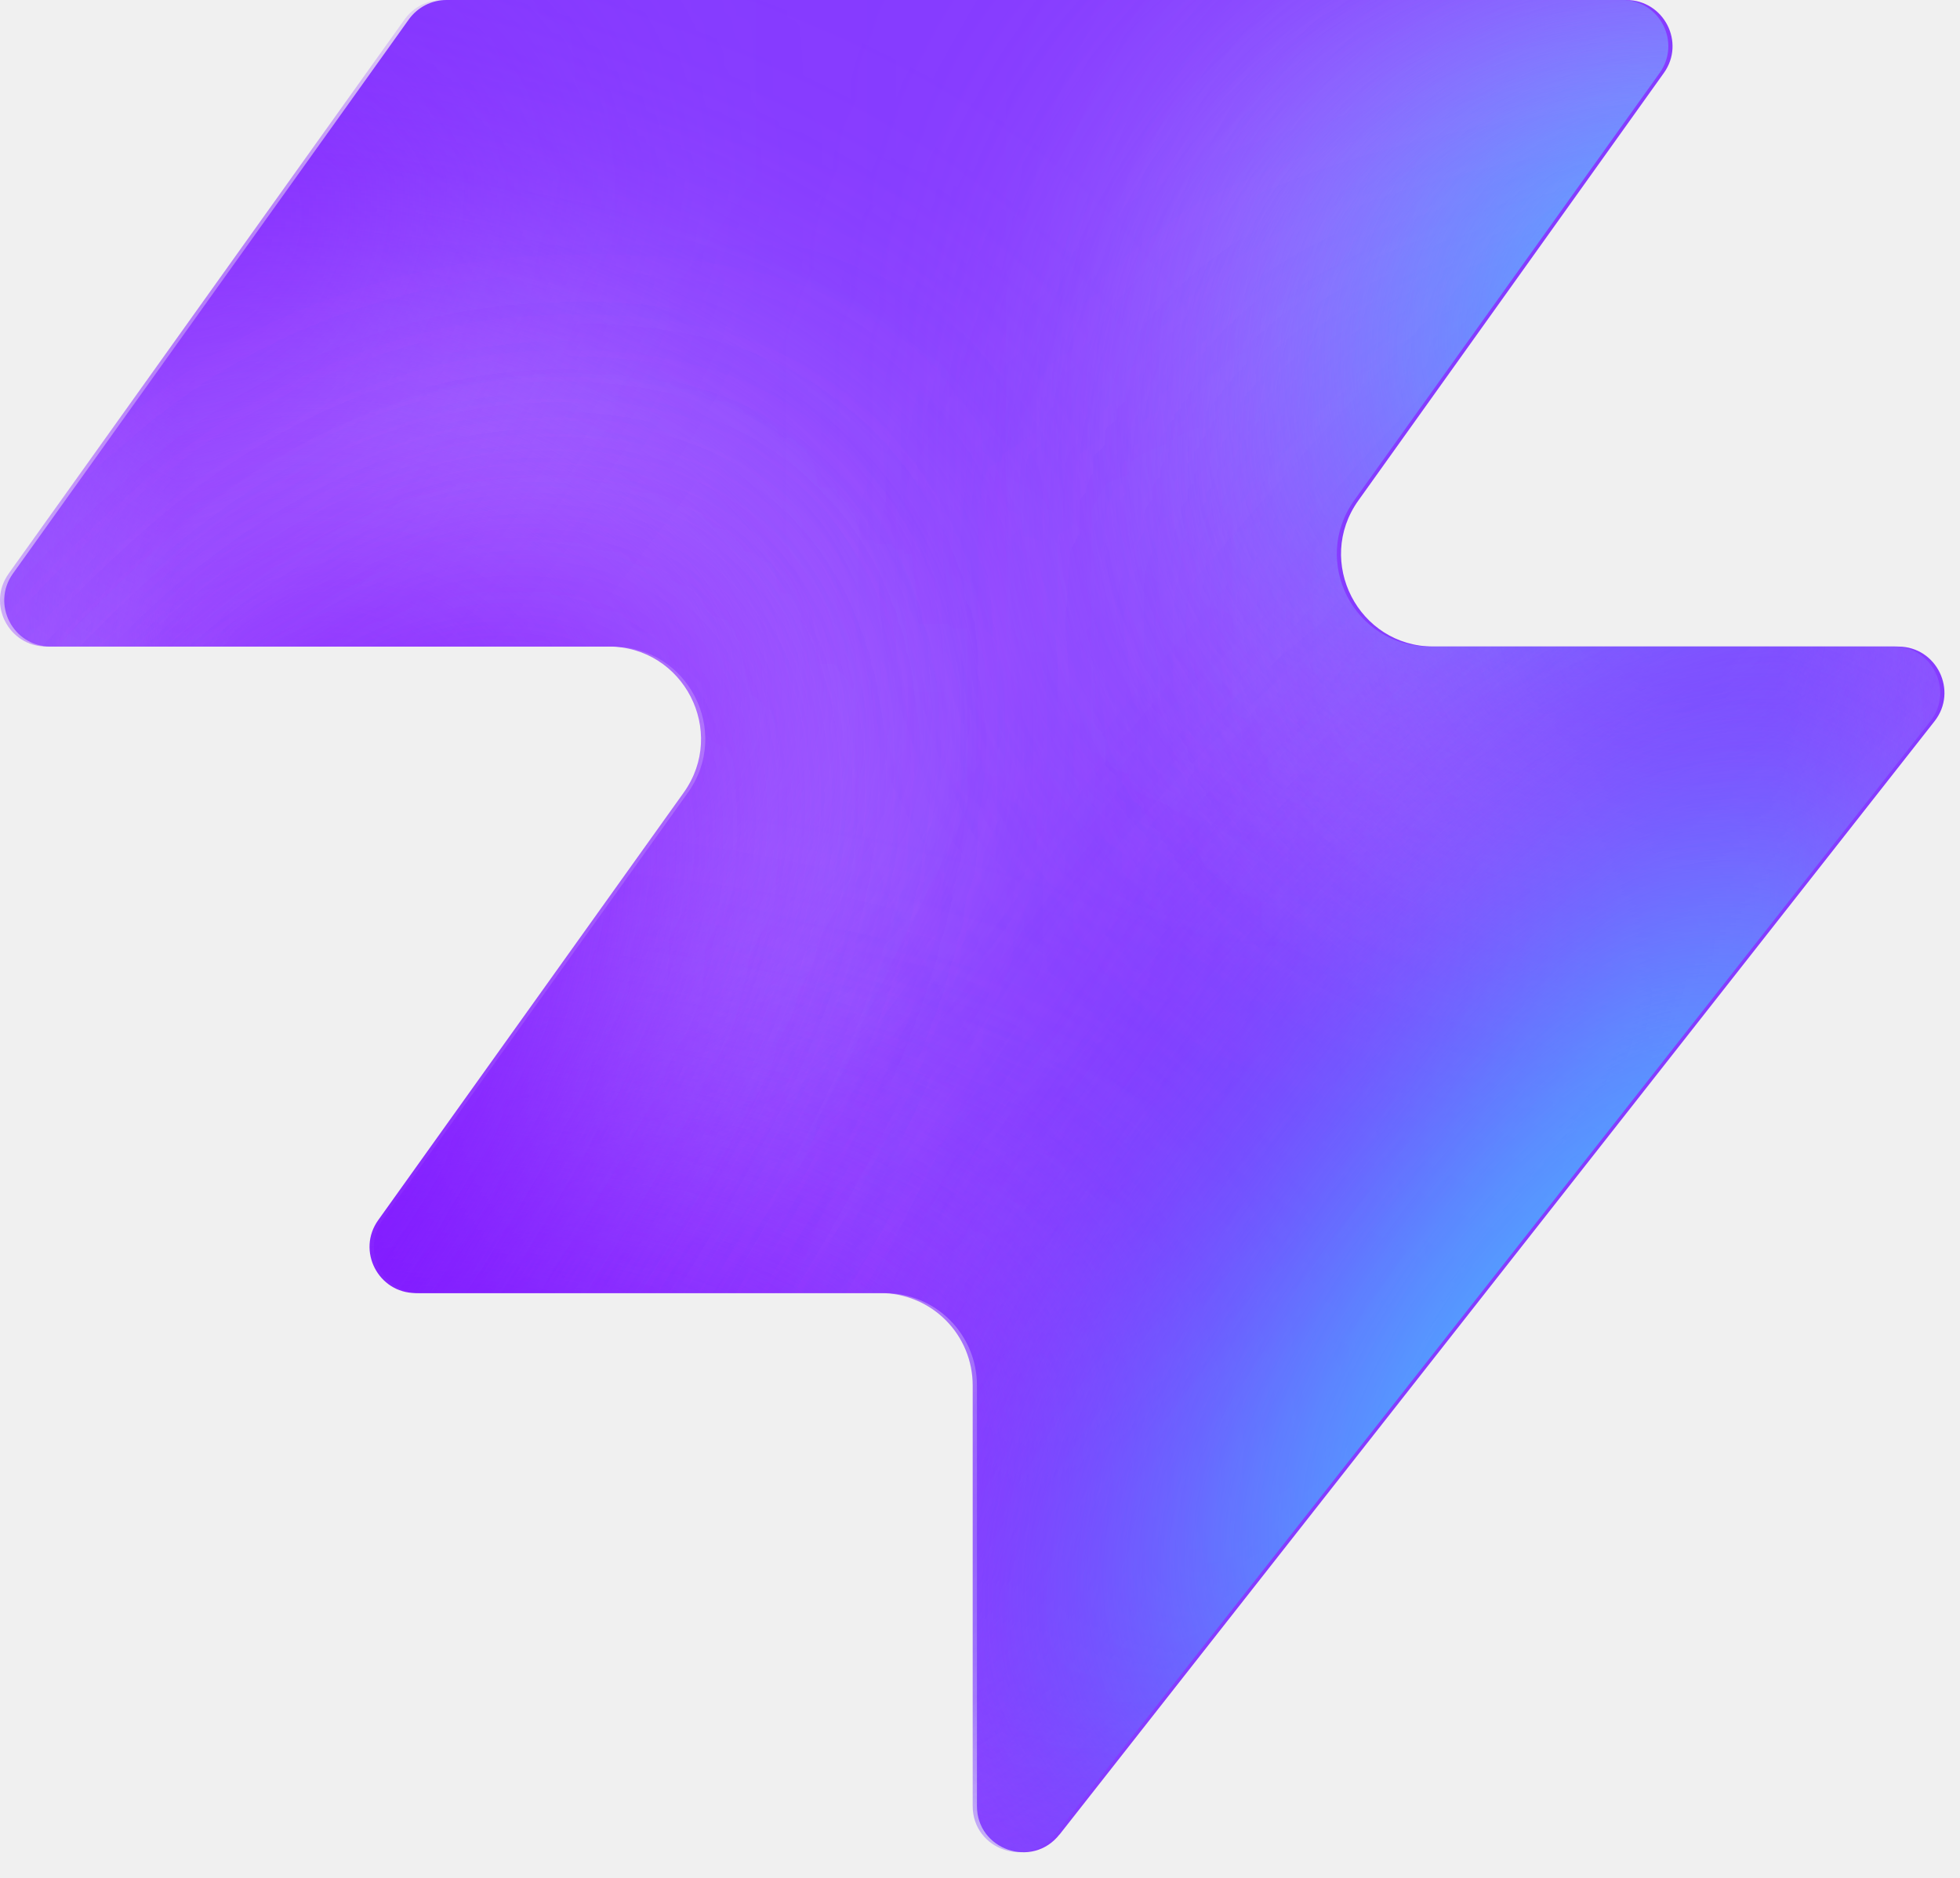
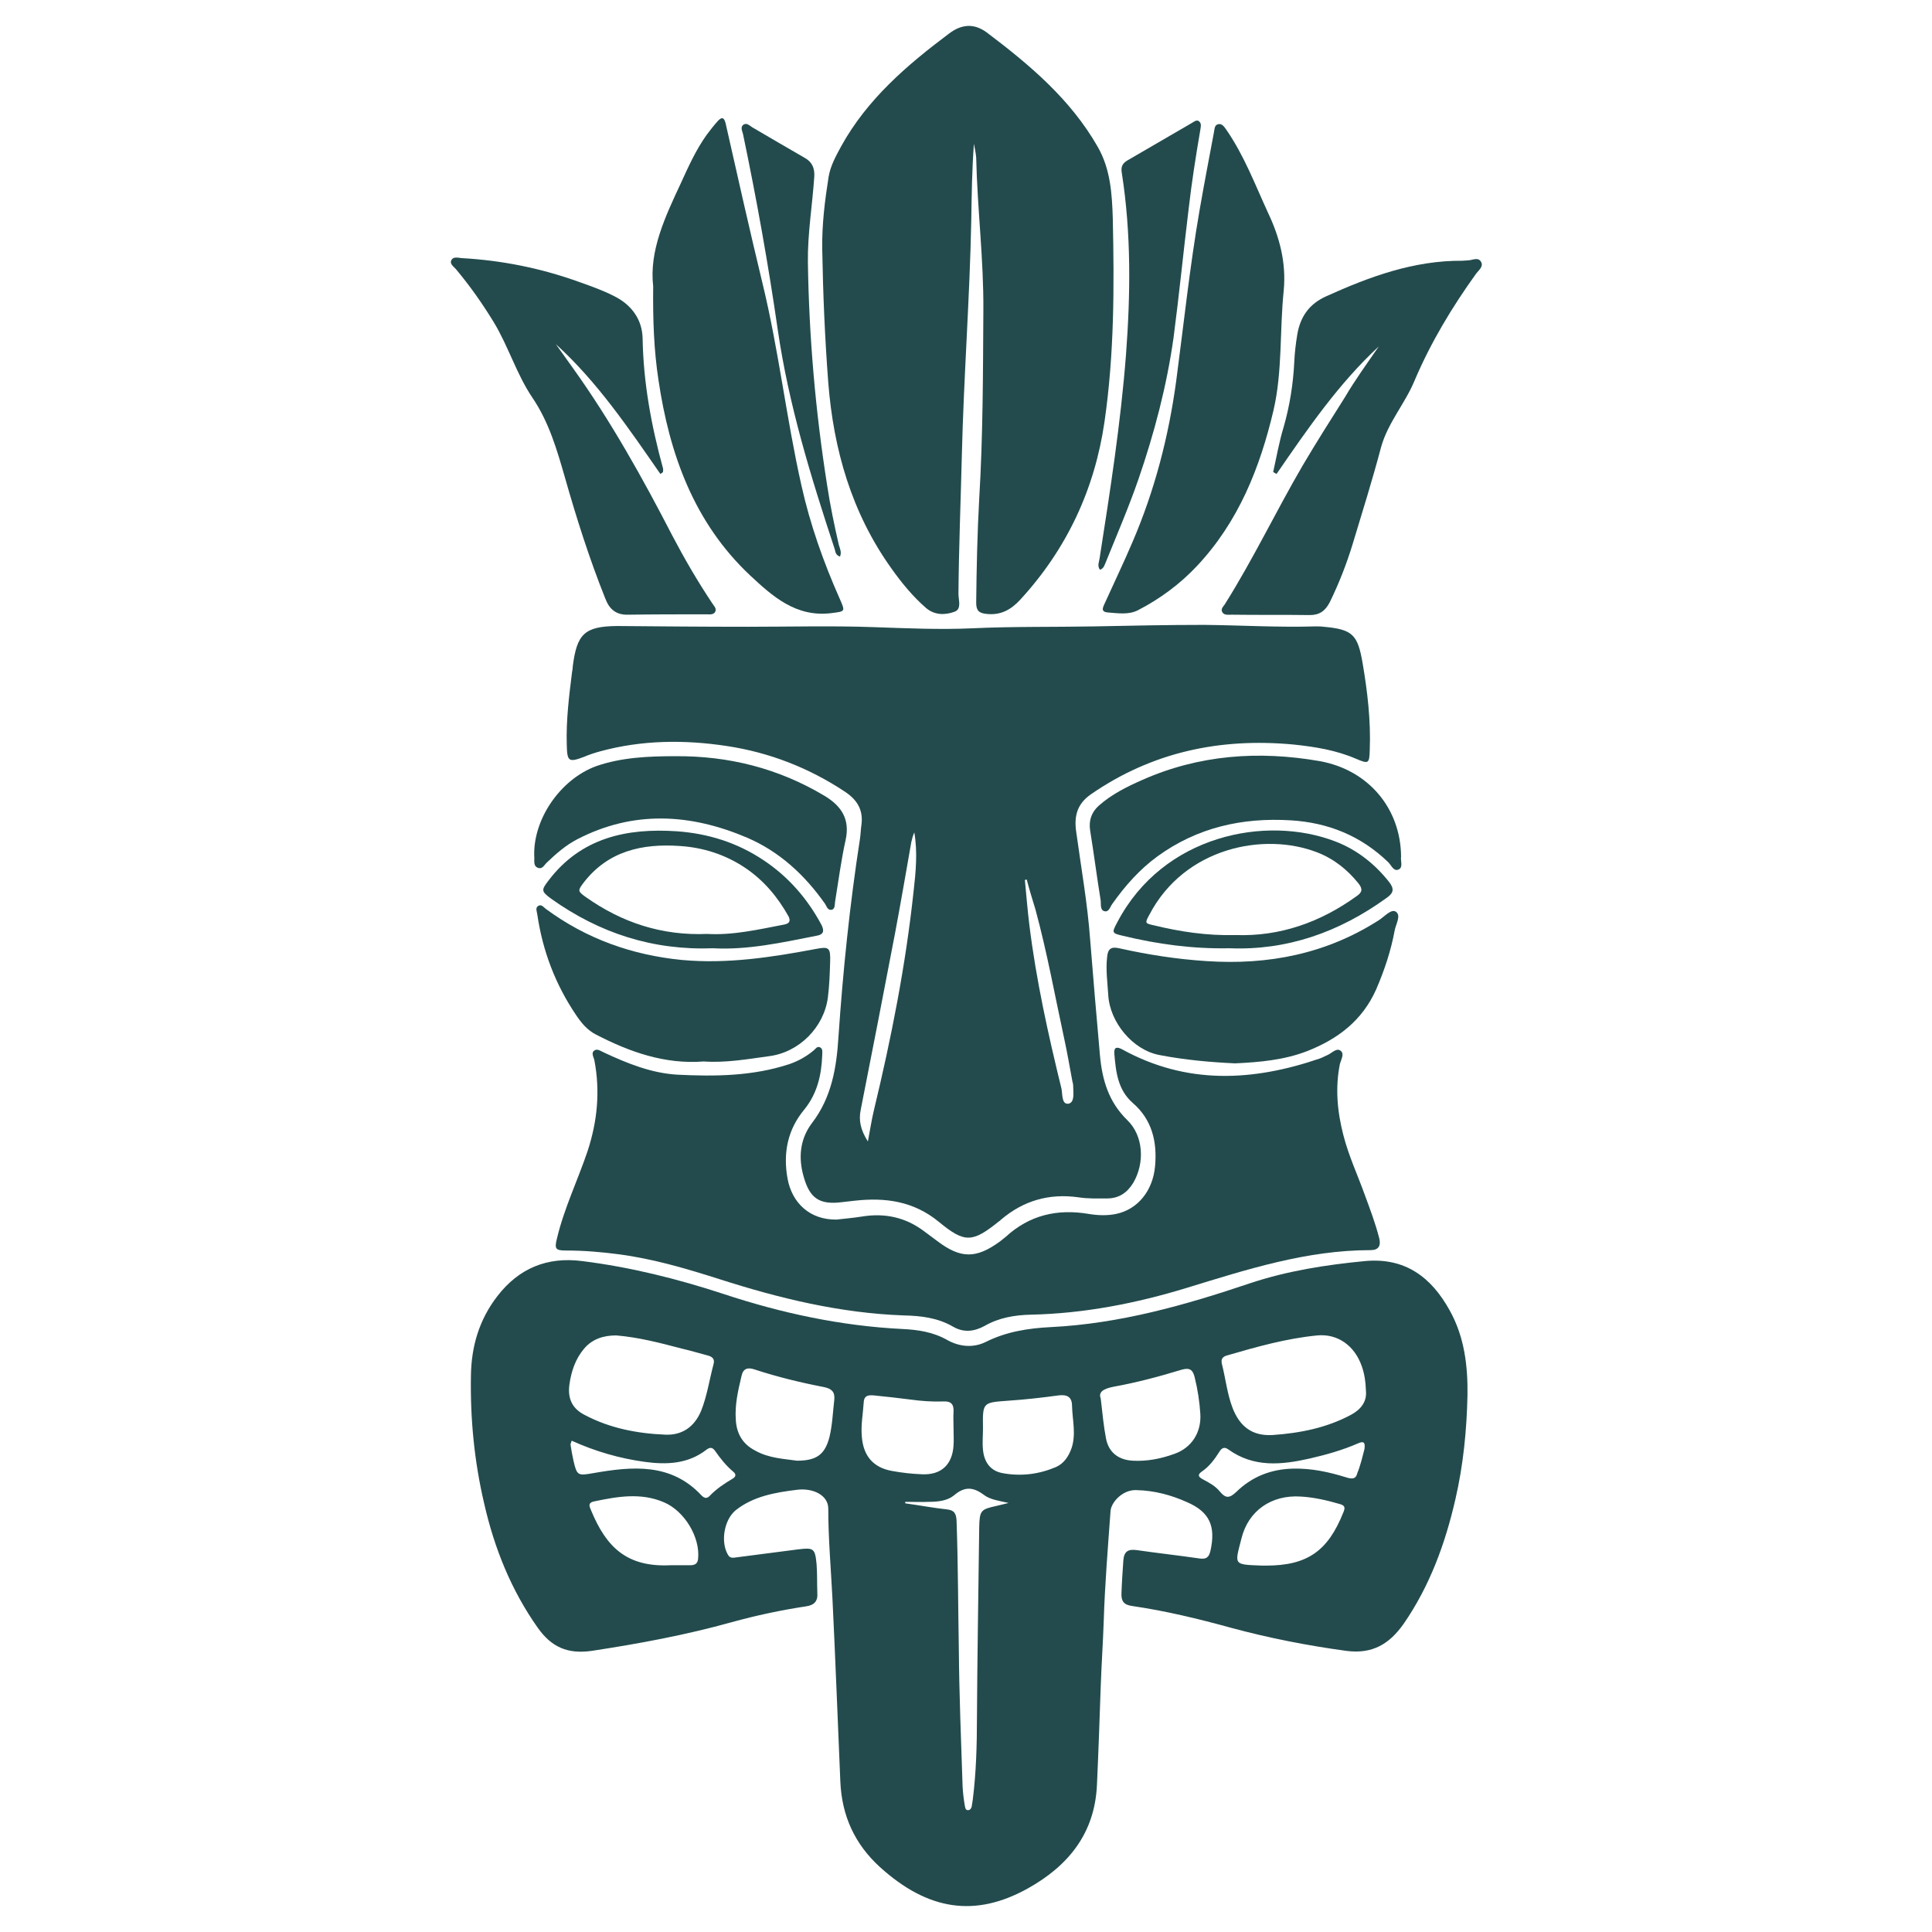
- <svg xmlns="http://www.w3.org/2000/svg" width="48" height="46" fill="none" viewBox="0 0 48 46">
-   <path fill="#863bff" d="M25.946 44.938c-.664.845-2.021.375-2.021-.698V33.937a2.26 2.26 0 0 0-2.262-2.262H10.287c-.92 0-1.456-1.04-.92-1.788l7.48-10.471c1.07-1.497 0-3.578-1.842-3.578H1.237c-.92 0-1.456-1.04-.92-1.788L10.013.474c.214-.297.556-.474.92-.474h28.894c.92 0 1.456 1.04.92 1.788l-7.48 10.471c-1.07 1.498 0 3.579 1.842 3.579h11.377c.943 0 1.473 1.088.89 1.83L25.947 44.94z" style="fill:#863bff;fill:color(display-p3 .525 .23 1);fill-opacity:1" />
-   <mask id="a" width="48" height="46" x="0" y="0" maskUnits="userSpaceOnUse" style="mask-type:alpha">
-     <path fill="#000" d="M25.842 44.938c-.664.844-2.021.375-2.021-.698V33.937a2.26 2.26 0 0 0-2.262-2.262H10.183c-.92 0-1.456-1.04-.92-1.788l7.48-10.471c1.07-1.498 0-3.579-1.842-3.579H1.133c-.92 0-1.456-1.04-.92-1.787L9.91.473c.214-.297.556-.474.92-.474h28.894c.92 0 1.456 1.04.92 1.788l-7.48 10.471c-1.07 1.498 0 3.578 1.842 3.578h11.377c.943 0 1.473 1.088.89 1.832L25.843 44.94z" style="fill:#000;fill-opacity:1" />
-   </mask>
-   <g mask="url(#a)">
-     <g filter="url(#b)">
-       <ellipse cx="5.508" cy="14.704" fill="#ede6ff" rx="5.508" ry="14.704" style="fill:#ede6ff;fill:color(display-p3 .927 .903 1);fill-opacity:1" transform="matrix(.00324 1 1 -.00324 -4.47 31.516)" />
-     </g>
-     <g filter="url(#c)">
-       <ellipse cx="10.399" cy="29.851" fill="#ede6ff" rx="10.399" ry="29.851" style="fill:#ede6ff;fill:color(display-p3 .927 .903 1);fill-opacity:1" transform="matrix(.00324 1 1 -.00324 -39.328 7.883)" />
-     </g>
-     <g filter="url(#d)">
-       <ellipse cx="5.508" cy="30.487" fill="#7e14ff" rx="5.508" ry="30.487" style="fill:#7e14ff;fill:color(display-p3 .492 .077 1);fill-opacity:1" transform="rotate(89.814 -25.913 -14.639)scale(1 -1)" />
-     </g>
-     <g filter="url(#e)">
-       <ellipse cx="5.508" cy="30.599" fill="#7e14ff" rx="5.508" ry="30.599" style="fill:#7e14ff;fill:color(display-p3 .492 .077 1);fill-opacity:1" transform="rotate(89.814 -32.644 -3.334)scale(1 -1)" />
-     </g>
-     <g filter="url(#f)">
-       <ellipse cx="5.508" cy="30.599" fill="#7e14ff" rx="5.508" ry="30.599" style="fill:#7e14ff;fill:color(display-p3 .492 .077 1);fill-opacity:1" transform="matrix(.00324 1 1 -.00324 -34.34 30.47)" />
-     </g>
-     <g filter="url(#g)">
-       <ellipse cx="14.072" cy="22.078" fill="#ede6ff" rx="14.072" ry="22.078" style="fill:#ede6ff;fill:color(display-p3 .927 .903 1);fill-opacity:1" transform="rotate(93.35 24.506 48.493)scale(-1 1)" />
-     </g>
-     <g filter="url(#h)">
-       <ellipse cx="3.47" cy="21.501" fill="#7e14ff" rx="3.47" ry="21.501" style="fill:#7e14ff;fill:color(display-p3 .492 .077 1);fill-opacity:1" transform="rotate(89.009 28.708 47.59)scale(-1 1)" />
-     </g>
-     <g filter="url(#i)">
-       <ellipse cx="3.47" cy="21.501" fill="#7e14ff" rx="3.47" ry="21.501" style="fill:#7e14ff;fill:color(display-p3 .492 .077 1);fill-opacity:1" transform="rotate(89.009 28.708 47.59)scale(-1 1)" />
-     </g>
-     <g filter="url(#j)">
-       <ellipse cx=".387" cy="8.972" fill="#7e14ff" rx="4.407" ry="29.108" style="fill:#7e14ff;fill:color(display-p3 .492 .077 1);fill-opacity:1" transform="rotate(39.51 .387 8.972)" />
-     </g>
-     <g filter="url(#k)">
-       <ellipse cx="47.523" cy="-6.092" fill="#7e14ff" rx="4.407" ry="29.108" style="fill:#7e14ff;fill:color(display-p3 .492 .077 1);fill-opacity:1" transform="rotate(37.892 47.523 -6.092)" />
-     </g>
-     <g filter="url(#l)">
-       <ellipse cx="41.412" cy="6.333" fill="#47bfff" rx="5.971" ry="9.665" style="fill:#47bfff;fill:color(display-p3 .28 .748 1);fill-opacity:1" transform="rotate(37.892 41.412 6.333)" />
-     </g>
-     <g filter="url(#m)">
-       <ellipse cx="-1.879" cy="38.332" fill="#7e14ff" rx="4.407" ry="29.108" style="fill:#7e14ff;fill:color(display-p3 .492 .077 1);fill-opacity:1" transform="rotate(37.892 -1.88 38.332)" />
-     </g>
-     <g filter="url(#n)">
-       <ellipse cx="-1.879" cy="38.332" fill="#7e14ff" rx="4.407" ry="29.108" style="fill:#7e14ff;fill:color(display-p3 .492 .077 1);fill-opacity:1" transform="rotate(37.892 -1.88 38.332)" />
-     </g>
-     <g filter="url(#o)">
-       <ellipse cx="35.651" cy="29.907" fill="#7e14ff" rx="4.407" ry="29.108" style="fill:#7e14ff;fill:color(display-p3 .492 .077 1);fill-opacity:1" transform="rotate(37.892 35.651 29.907)" />
-     </g>
-     <g filter="url(#p)">
-       <ellipse cx="38.418" cy="32.4" fill="#47bfff" rx="5.971" ry="15.297" style="fill:#47bfff;fill:color(display-p3 .28 .748 1);fill-opacity:1" transform="rotate(37.892 38.418 32.4)" />
-     </g>
+ <svg xmlns="http://www.w3.org/2000/svg" version="1.1" baseProfile="tiny" id="Layer_1" x="0px" y="0px" viewBox="0 0 512 512" overflow="visible" xml:space="preserve">
+   <rect fill="#FFFFFF" width="512" height="512" />
+   <g>
+     <path fill="#234B4D" d="M294.3,400.5c-0.7,9.7-1.5,19.4-1.8,29.1c-0.2,5.8-0.6,11.6-0.8,17.4c-0.3,8.7-0.6,17.4-1,26.1   c-0.6,12.8-7.6,21.4-18.4,27.4c-13.9,7.7-26.4,5.8-39.1-5.7c-6.7-6.1-10.1-13.6-10.5-22.6c-0.7-16.2-1.3-32.5-2.1-48.7   c-0.4-7.9-1.1-15.8-1.1-23.7c0-3.6-4.1-5.5-8.2-5c-5.8,0.7-11.6,1.7-16.3,5.4c-3.1,2.5-4.1,8.4-2.1,11.8c0.6,1.1,1.5,0.8,2.4,0.7   c5.4-0.7,10.8-1.4,16.2-2.1c4.1-0.5,4.5-0.3,4.9,3.9c0.2,2.5,0.1,5.1,0.2,7.6c0.2,2.3-0.9,3.3-3,3.6c-6.6,1-13.2,2.4-19.7,4.2   c-12.2,3.4-24.6,5.7-37.1,7.6c-6.4,0.9-10.6-1-14.2-6c-7.1-10-11.6-21.2-14.3-33.1c-2.6-11.1-3.7-22.4-3.5-33.8   c0.1-7.8,2.2-14.9,7-21.1c5.7-7.4,13.2-10.5,22.5-9.3c12.8,1.6,25.2,4.7,37.4,8.7c15.4,5.1,31.2,8.5,47.5,9.3   c4.1,0.2,8.1,0.8,11.8,2.9c3.2,1.8,6.9,2.2,10.3,0.5c5.4-2.7,11.2-3.6,17.1-3.9c18.3-0.9,35.6-5.8,52.8-11.6   c9.9-3.3,20.1-4.9,30.5-5.9c10.6-1,17.6,4.2,22.5,13.1c3.9,7,4.8,14.7,4.7,22.4c-0.2,9.3-1.1,18.5-3.2,27.6   c-2.7,11.8-6.8,23-13.7,33c-3.8,5.4-8.3,8.1-15.2,7.2c-10.3-1.4-20.5-3.4-30.5-6.1c-8.7-2.4-17.4-4.5-26.3-5.8   c-2.2-0.3-2.9-1.3-2.8-3.4c0.1-2.9,0.3-5.8,0.5-8.7c0.2-2.5,1.4-3,3.6-2.7c5.5,0.8,11,1.4,16.5,2.2c1.9,0.3,2.6-0.3,3-2.1   c1.4-6.4-0.2-10.2-6.2-12.8c-4.2-1.9-8.7-3.1-13.4-3.2C297.5,394.7,294.4,398.2,294.3,400.5z M362,368.8c-0.1-2.7-0.4-4.7-1.1-6.7   c-1.9-5.5-6.4-8.7-11.8-8.2c-8.2,0.8-16,3-23.9,5.3c-1.1,0.3-1.7,0.9-1.4,2.2c1,3.9,1.4,7.9,2.8,11.6c1.9,5,5.2,7.6,10.6,7.3   c7.3-0.5,14.4-1.9,20.9-5.4C360.7,373.5,362.2,371.4,362,368.8z M163.3,353.9c-3.3,0-6.3,0.9-8.5,3.5c-2.3,2.7-3.4,6-3.9,9.5   c-0.5,3.7,0.7,6.4,4.1,8.1c6.6,3.5,13.9,4.9,21.3,5.2c4.4,0.2,7.7-2,9.5-6.3c1.6-4,2.2-8.3,3.3-12.4c0.4-1.4-0.4-2-1.6-2.3   c-2.3-0.6-4.6-1.3-6.8-1.8C175,355.9,169.3,354.4,163.3,353.9z M291.7,370.6c0.5,4.3,0.8,7.5,1.4,10.6c0.7,3.7,3.3,5.7,7.1,5.9   c3.8,0.2,7.4-0.5,11-1.8c4.6-1.6,7.2-5.7,6.9-10.6c-0.2-3.2-0.7-6.5-1.5-9.7c-0.5-2.1-1.4-2.6-3.5-2c-5.9,1.8-11.9,3.4-18,4.5   C292.6,368,291,368.8,291.7,370.6z M211.2,387.1c5.3,0,7.4-1.7,8.6-6.2c0.8-3.3,0.9-6.6,1.3-10c0.2-2.1-0.8-2.9-2.7-3.3   c-6.2-1.2-12.4-2.7-18.5-4.7c-1.8-0.6-3-0.2-3.4,1.8c-0.9,3.8-1.8,7.6-1.5,11.6c0.2,3.6,1.8,6.4,5.1,8.1   C203.8,386.5,207.9,386.6,211.2,387.1z M252.7,378.7C252.7,378.7,252.7,378.7,252.7,378.7c0-1.5-0.1-3.1,0-4.6   c0.1-2-0.7-2.8-2.7-2.7c-2.9,0.1-5.8-0.1-8.7-0.5c-3.2-0.4-6.5-0.8-9.7-1.1c-1.3-0.1-2.6-0.1-2.7,1.8c-0.2,3.1-0.8,6.1-0.5,9.2   c0.4,5,3,8.1,7.9,9c2.7,0.5,5.4,0.8,8.1,0.9c5.1,0.2,8-2.6,8.3-7.7C252.8,381.6,252.7,380.1,252.7,378.7z M239.9,398   c0,0.1,0,0.2,0,0.4c3.7,0.5,7.3,1.2,11,1.6c2,0.2,2.5,1.1,2.6,3c0.4,11.3,0.4,22.7,0.6,34c0.1,12.2,0.6,24.3,1,36.5   c0.1,1.7,0.3,3.4,0.6,5.1c0.1,0.5,0.2,1.2,0.9,1.1c0.5,0,0.8-0.5,0.9-0.9c0.1-0.6,0.2-1.3,0.3-1.9c0.9-7.2,1.1-14.5,1.1-21.7   c0.1-16.8,0.4-33.6,0.6-50.4c0.1-4.5,0.4-4.8,4.5-5.7c0.9-0.2,1.7-0.4,3.3-0.8c-2.7-0.6-4.9-0.9-6.5-2.1c-2.8-2.1-5.1-2.4-8,0.1   c-1.7,1.4-4.2,1.7-6.5,1.7C244.1,398.1,242,398,239.9,398z M260.5,378.5c0,1.9-0.2,3.8,0,5.7c0.3,3.2,1.9,5.6,5.2,6.2   c4.9,0.9,9.6,0.3,14.1-1.6c2.1-0.9,3.4-2.8,4.2-5.1c1.2-3.7,0.2-7.4,0.1-11.1c0-2.4-1.3-3.1-3.6-2.8c-4.4,0.6-8.8,1.1-13.3,1.4   C260.4,371.7,260.4,371.6,260.5,378.5z M177.8,414.8c1.7,0,3.5,0,5.2,0c1.1,0,1.9-0.4,2-1.7c0.6-5.7-3.6-12.7-9.1-15   c-6.1-2.6-12.3-1.5-18.5-0.2c-1.8,0.4-1.1,1.5-0.7,2.5C160.7,410,166.1,415.4,177.8,414.8z M335.5,414.9c10.9,0,16.4-3.8,20.5-14.1   c0.5-1.2,0.5-1.8-0.9-2.2c-3.4-1-6.9-1.8-10.4-2c-7.8-0.5-13.9,3.8-15.7,11.1c-1.8,7.1-2.3,6.9,5.5,7.2   C334.7,414.9,335.1,414.9,335.5,414.9z M361.6,384c0.3-2.1-0.5-2-1.7-1.5c-4.1,1.8-8.4,3-12.7,4c-7.5,1.7-14.9,2.5-21.7-2.4   c-1.1-0.8-1.8-0.3-2.4,0.7c-1.2,1.9-2.6,3.8-4.5,5.1c-1.2,0.8-1.2,1.4,0.1,2.1c1.7,0.9,3.4,1.8,4.6,3.3c1.5,1.8,2.5,1.8,4.3,0.1   c4.2-4.1,9.3-6.1,15.2-6.2c4.8-0.1,9.4,0.9,13.9,2.3c1.3,0.4,2.6,0.7,3-1.1C360.6,388.2,361.1,385.9,361.6,384z M151.5,381.8   c-0.2,0.6-0.3,0.8-0.3,1.1c0.2,1.4,0.5,2.9,0.8,4.3c0.9,3.9,1.2,3.9,5.2,3.2c10.3-1.8,20.6-2.8,28.7,5.9c0.6,0.6,1.3,1,2.1,0.2   c1.8-1.9,3.9-3.3,6.1-4.6c0.9-0.5,1.1-1.2,0.2-1.9c-1.9-1.6-3.4-3.5-4.8-5.5c-0.7-1-1.4-1-2.3-0.3c-4.9,3.8-10.6,4-16.4,3.2   C164.3,386.5,157.9,384.7,151.5,381.8z" />
+     <path fill="#234B4D" d="M198.1,166.1c11.2,0,22.4-0.3,33.5,0.1c8.7,0.3,17.4,0.7,26.2,0.3c10.7-0.5,21.5-0.3,32.2-0.5   c9.7-0.2,19.4-0.4,29.2-0.4c9.8,0.1,19.6,0.7,29.4,0.4c0.7,0,1.5,0,2.2,0.1c7.7,0.7,9,2.1,10.3,9.6c1.3,7.6,2.2,15.3,1.9,23   c-0.1,3.7-0.3,3.8-3.6,2.4c-5.3-2.3-10.9-3.2-16.7-3.8c-19.4-1.8-37.4,2-53.6,13.2c-3.6,2.5-4.5,5.7-3.9,9.9c1.3,9.5,3,19,3.7,28.6   c0.8,10.2,1.7,20.4,2.6,30.7c0.6,6.5,2.3,12.3,7.2,17.1c4.4,4.2,4.7,11.5,1.6,16.7c-1.6,2.6-3.8,4.1-6.9,4.1   c-2.5,0-5.1,0.1-7.6-0.3c-7.8-1.1-14.6,0.9-20.5,5.9c-0.2,0.2-0.4,0.4-0.6,0.5c-7,5.6-9,5.8-15.9,0.1c-6.7-5.5-14.2-6.5-22.3-5.6   c-1.2,0.1-2.3,0.3-3.5,0.4c-5.8,0.7-8.4-1-10-6.7c-1.5-5.1-1-10.1,2.2-14.3c5.2-6.8,6.5-14.7,7-22.8c1.2-17.6,3-35.1,5.7-52.5   c0.2-1.3,0.2-2.5,0.4-3.8c0.5-3.9-1.2-6.6-4.4-8.7c-9.5-6.3-20-10.4-31.3-12.1c-11.2-1.7-22.5-1.6-33.5,1.4c-1.5,0.4-3,0.9-4.4,1.5   c-4,1.5-4.4,1.2-4.5-3.2c-0.2-6.5,0.6-12.9,1.4-19.3c0.1-0.5,0.2-1.1,0.2-1.6c1.1-8.5,3.1-10.5,11.7-10.6   C175,166,186.6,166.1,198.1,166.1C198.1,166.1,198.1,166.1,198.1,166.1z M230,302.5c0.6-3.2,1-5.8,1.6-8.3   c4.6-19.1,8.4-38.3,10.5-57.9c0.6-5.2,1.1-10.5,0.2-15.7c-0.4,0.9-0.6,1.7-0.8,2.6c-1.4,8-2.8,16.1-4.3,24.1   c-3,15.6-6,31.2-9.1,46.8C227.5,297,228.1,299.5,230,302.5z M272.1,233.1c-0.2,0-0.4,0.1-0.5,0.1c0.4,4,0.7,8,1.2,12   c1.8,14.6,5,29,8.5,43.3c0.3,1.4,0,4.2,1.8,4c1.8-0.3,1.3-3,1.3-4.8c0-0.4-0.1-0.7-0.2-1.1c-0.7-3.7-1.3-7.3-2.1-11   c-2.5-11.5-4.6-23.2-7.7-34.6C273.6,238.4,272.8,235.8,272.1,233.1z" />
+     <path fill="#234B4D" d="M258.1,38.1c-0.5,6.7-0.6,13.4-0.7,20.1c-0.4,20.8-2,41.6-2.5,62.4c-0.3,12.3-0.8,24.5-0.9,36.8   c0,1.6,0.9,4-1,4.7c-2.4,0.9-5.2,1-7.5-0.9c-3.6-3.1-6.6-6.8-9.3-10.6c-10.5-14.7-15.3-31.4-16.7-49.2c-0.9-11.8-1.4-23.6-1.6-35.4   c-0.1-6.5,0.7-12.9,1.7-19.2c0.5-2.9,1.9-5.4,3.3-8c6.9-12.5,17.4-21.5,28.6-29.9c3.3-2.5,6.6-2.8,10-0.3   c11.4,8.6,22.2,17.7,29.4,30.3c3.4,5.9,3.8,12.5,4,19c0.4,18,0.4,36-2.2,53.9c-2.6,17.9-10,33.7-22.3,47.1   c-2.4,2.6-5.1,4.2-8.9,3.8c-2.1-0.2-2.8-0.9-2.8-3c0.1-9.2,0.3-18.4,0.8-27.5c1-16.6,1-33.2,1.1-49.9c0.1-13.6-1.6-27-1.9-40.5   C258.6,40.4,258.3,39.3,258.1,38.1z" />
+     <path fill="#234B4D" d="M221.7,323.2c1.6-0.2,4.2-0.4,6.7-0.8c6.1-1,11.6,0.2,16.5,3.9c1.2,0.9,2.3,1.7,3.5,2.6   c6.2,4.7,10.3,4.7,16.6,0.1c0.5-0.4,1-0.8,1.5-1.2c6.3-5.8,13.7-7.5,22-6.1c2.4,0.4,4.9,0.5,7.3,0c5.7-1.2,9.7-6.1,10.3-12.6   c0.6-6.5-0.8-12.4-5.9-16.8c-4-3.5-4.5-8.3-4.9-13.2c-0.1-1.7,0.8-1.7,2.1-1c17.1,9.4,34.6,8.5,52.4,2.4c0.8-0.3,1.5-0.7,2.2-1   c1-0.5,2.2-1.8,3.2-1.1c1.2,0.8,0.2,2.4-0.1,3.5c-1.3,6.4-0.7,12.7,0.9,18.9c1.4,5.5,3.8,10.6,5.7,15.9c1.4,3.8,2.8,7.5,3.8,11.4   c0.5,2-0.1,3.2-2.3,3.2c-16.9,0-32.7,5.1-48.7,10c-13.4,4.1-27.2,6.8-41.3,7.1c-4.3,0.1-8.5,0.8-12.3,3c-2.8,1.5-5.5,1.8-8.3,0.2   c-4.1-2.4-8.6-2.9-13.1-3c-16.8-0.6-32.9-4.5-48.8-9.6c-8.8-2.8-17.6-5.4-26.7-6.6c-4.6-0.6-9.2-1-13.9-1c-2.9,0-3.2-0.4-2.5-3.2   c1.9-8,5.5-15.4,8.1-23.1c2.6-7.9,3.4-15.9,1.8-24.2c-0.2-0.8-0.9-1.9,0-2.5c0.8-0.6,1.8,0.2,2.5,0.5c6.2,2.9,12.6,5.5,19.5,5.9   c10,0.5,20,0.4,29.7-2.8c2.3-0.8,4.5-2,6.4-3.6c0.5-0.4,1-1.3,1.8-0.8c0.7,0.4,0.5,1.3,0.5,2c-0.2,5.3-1.3,10.2-4.8,14.5   c-4.4,5.3-5.6,11.5-4.4,18.2C209.9,318.9,214.7,323.3,221.7,323.2z" />
+     <path fill="#234B4D" d="M173.1,75.9c-1.1-9.5,3.2-18.5,7.4-27.5c2-4.4,4-8.8,6.8-12.7c0.9-1.2,1.9-2.5,2.9-3.6   c1.1-1.2,1.7-1,2.1,0.6c3.2,14.2,6.4,28.4,9.8,42.5c4.3,17.7,6.3,35.8,10.3,53.5c2.3,10.3,5.8,20.2,10.1,29.9   c1.6,3.6,1.5,3.4-2.3,3.9c-9.3,1.1-15.5-4.5-21.4-10c-14.9-14-21.4-32.2-24.3-51.8C173.3,92.9,173,84.8,173.1,75.9z" />
+     <path fill="#234B4D" d="M340.2,77c-1.1,10.5-0.3,21.3-2.7,31.7c-3.6,15.3-9.3,29.6-20.3,41.3c-4.5,4.8-9.8,8.7-15.6,11.7   c-2.5,1.3-5.4,0.8-8.1,0.6c-2.1-0.2-1-1.7-0.6-2.7c2.4-5.3,4.9-10.5,7.2-15.9c5.9-13.7,9.6-28,11.6-42.7c2-15.1,3.6-30.3,6.2-45.3   c1.2-6.9,2.5-13.7,3.8-20.6c0.2-0.9,0.1-2,1.2-2.2c1-0.2,1.6,0.8,2.1,1.5c4.7,6.8,7.6,14.5,11,21.9C339.1,62.8,340.9,69.6,340.2,77   z" />
+     <path fill="#234B4D" d="M175,125.6c-8.4-12.1-16.7-24.4-27.7-34.4c1.5,2.1,3,4.2,4.5,6.3c10.1,14.1,18.5,29.2,26.4,44.5   c3.2,6.1,6.7,12.1,10.5,17.8c0.4,0.7,1.2,1.3,0.9,2.2c-0.4,1-1.5,0.8-2.4,0.8c-6.9,0-13.8,0-20.7,0.1c-3.2,0.1-5-1.4-6.1-4.3   c-4.2-10.5-7.6-21.2-10.7-32.1c-2.1-7.3-4.2-14.6-8.6-21.1c-4.2-6.2-6.4-13.7-10.3-20.1c-3-4.9-6.3-9.6-10-14   c-0.6-0.7-1.8-1.4-1.1-2.5c0.5-0.8,1.7-0.5,2.6-0.4c10.8,0.6,21.2,2.7,31.4,6.4c3.1,1.1,6.2,2.2,9.1,3.7c4.6,2.3,7.4,6.2,7.5,11.2   c0.2,11.7,2.3,23.1,5.4,34.4c0.1,0.3,0,0.7,0,1C175.5,125.3,175.2,125.5,175,125.6z" />
+     <path fill="#234B4D" d="M365.4,91.8c-10.7,9.9-18.9,21.9-27.1,33.8c-0.3-0.2-0.6-0.3-0.9-0.5c0.9-4,1.6-8.1,2.8-12   c1.6-5.6,2.5-11.3,2.8-17.2c0.1-2.4,0.4-4.9,0.8-7.3c0.8-4.7,3.2-8.1,7.7-10.1c11.5-5.2,23.2-9.5,36.1-9.4c0.5,0,0.9-0.1,1.4-0.1   c1.2,0,2.7-1,3.5,0.4c0.7,1.2-0.6,2.2-1.3,3.1c-6.4,8.9-12,18.2-16.3,28.3c-2.5,6.1-7.1,11.2-8.9,17.7c-2.3,8.7-5,17.3-7.6,25.9   c-1.6,5.2-3.6,10.3-6,15.2c-1.2,2.3-2.7,3.4-5.3,3.4c-6.9-0.1-13.8,0-20.7-0.1c-0.9,0-2,0.2-2.5-0.7c-0.5-1,0.5-1.6,0.9-2.4   c7.4-11.8,13.4-24.4,20.4-36.4c3.6-6.1,7.4-12.1,11.2-18.1C359.1,100.7,362.3,96.3,365.4,91.8z" />
+     <path fill="#234B4D" d="M186.5,281.3c-10.3,0.8-19.6-2.5-28.5-7.1c-2.4-1.2-4-3.2-5.4-5.3c-5.4-8-8.8-16.9-10.2-26.5   c-0.1-0.8-0.6-1.8,0.2-2.3c0.9-0.6,1.5,0.4,2.1,0.8c10.7,7.9,22.8,12.2,36,13.5c12,1.1,23.7-0.7,35.4-2.9c3.6-0.7,4-0.4,3.9,3.3   c-0.1,3.2-0.2,6.4-0.6,9.5c-1,7.9-7.6,14.6-15.6,15.6C198,280.7,192.3,281.7,186.5,281.3z" />
+     <path fill="#234B4D" d="M327.3,281.8c-6.5-0.3-13.3-0.9-20-2.2c-7.1-1.3-13.2-8.7-13.6-15.9c-0.2-3.3-0.7-6.7-0.3-10.1   c0.2-2.1,1-2.8,3.2-2.3c7.6,1.7,15.3,2.9,23.1,3.4c16.4,1.1,31.8-1.9,45.8-10.9c1.4-0.9,3.2-3,4.4-2.2c1.5,1,0,3.3-0.3,5   c-1,5.4-2.7,10.5-4.9,15.6c-3.7,8.3-10.2,13.2-18.4,16.4C340.3,280.9,333.9,281.5,327.3,281.8z" />
+     <path fill="#234B4D" d="M179,200.4c14.1-0.1,27.3,3.2,39.5,10.5c4.5,2.7,6.8,6.2,5.6,11.7c-1.2,5.4-1.9,10.9-2.8,16.4   c-0.1,0.8,0,1.9-0.9,2.1c-1,0.2-1.3-0.8-1.7-1.5c-5.4-7.7-12.1-13.9-20.7-17.6c-15-6.4-30.1-7.3-45,0.4c-3.1,1.6-5.7,3.9-8.2,6.3   c-0.6,0.6-1.1,1.7-2.2,1.3c-1.2-0.4-1-1.6-1-2.6c-0.6-10,6.8-20.9,16.5-24.4C164.8,200.7,171.9,200.4,179,200.4z" />
+     <path fill="#234B4D" d="M371.3,227c-0.2,1.1,0.6,2.8-0.6,3.4c-1.4,0.7-2-1.2-2.9-2c-7.2-6.9-15.8-10.4-25.7-11   c-12.9-0.8-24.8,1.9-35.3,9.5c-4.8,3.5-8.6,7.8-12,12.6c-0.6,0.8-0.9,2.2-2,2c-1.3-0.2-1-1.8-1.1-2.8c-1-6.2-1.8-12.4-2.8-18.6   c-0.4-2.6,0.3-4.8,2.3-6.6c3.4-3,7.4-5,11.5-6.8c15.1-6.7,30.9-7.8,47-5C362.6,204,371.2,214.2,371.3,227z" />
+     <path fill="#234B4D" d="M291.5,151c-0.8-1.1-0.2-2.1-0.1-3c2.8-17.9,5.6-35.9,7-54c1.2-16,1.4-32.1-1.1-48.1   c-0.3-1.6,0.1-2.6,1.5-3.4c5.7-3.3,11.5-6.7,17.2-10c0.5-0.3,1.1-0.8,1.7-0.4c0.8,0.6,0.5,1.5,0.4,2.3c-1.2,7-2.3,14-3.1,21   c-1.4,11.4-2.5,22.7-4,34.1c-1.8,12.8-5.1,25.3-9.3,37.5c-2.6,7.5-5.7,14.7-8.7,22.1C292.7,149.7,292.6,150.6,291.5,151z" />
+     <path fill="#234B4D" d="M222.6,147.5c-1.2-0.4-1.2-1.3-1.4-2c-6.3-19.1-12.2-38.2-15.1-58.2c-2.5-17.3-5.6-34.6-9.2-51.8   c-0.2-0.8-0.8-1.9,0.2-2.5c0.8-0.5,1.6,0.3,2.2,0.7c4.6,2.7,9.2,5.4,13.9,8.1c2,1.1,2.7,2.7,2.6,4.9c-0.5,7.6-1.8,15.2-1.7,22.8   c0.3,19.8,2,39.5,5.1,59.1c0.8,5.3,1.9,10.6,3.1,15.8C222.6,145.4,223.1,146.4,222.6,147.5z" />
+     <path fill="#234B4D" d="M217.7,245.1c-3.7-6.9-8.7-12.7-15.3-17.1c-7-4.7-14.7-7.1-23-7.7c-13.3-0.9-25.4,1.7-34,13   c-2,2.6-2,2.9,0.7,4.9c12.8,9.1,26.9,13.7,42.9,13.1c9.1,0.5,18.2-1.5,27.3-3.3C218.3,247.7,218.5,246.7,217.7,245.1z M207.9,245   c-6.8,1.3-13.6,2.9-20.5,2.5c-12,0.5-22.6-3-32.2-9.8c-2.1-1.5-2.1-1.7-0.6-3.7c6.5-8.5,15.6-10.5,25.6-9.8   c6.2,0.4,12.1,2.3,17.3,5.8c4.9,3.3,8.6,7.7,11.5,12.9C209.5,244,209.3,244.7,207.9,245z" />
+     <path fill="#234B4D" d="M368.1,233.7c-3.8-4.8-8.5-8.5-14.2-10.7c-18.4-7.1-45.7-1.7-57.8,21.4c-1.5,2.8-1.5,2.9,1.5,3.6   c9.1,2.2,18.4,3.5,28.3,3.3c15.1,0.6,28.9-4.2,41.5-13.3C369.3,236.7,369.6,235.6,368.1,233.7z M359.5,237.5   c-9.7,7-20.4,10.7-32,10.3c-7.7,0.2-14.8-0.9-21.8-2.6c-2.3-0.5-2.3-0.6-1.1-2.8c9.3-17.8,30.4-22,44.5-16.5   c4.4,1.7,8,4.6,10.9,8.2C361.2,235.6,361,236.5,359.5,237.5z" />
  </g>
-   <defs>
-     <filter id="b" width="60.045" height="41.654" x="-19.77" y="16.149" color-interpolation-filters="sRGB" filterUnits="userSpaceOnUse">
-       <feFlood flood-opacity="0" result="BackgroundImageFix" />
-       <feBlend in="SourceGraphic" in2="BackgroundImageFix" result="shape" />
-       <feGaussianBlur result="effect1_foregroundBlur_2002_17158" stdDeviation="7.659" />
-     </filter>
-     <filter id="c" width="90.34" height="51.437" x="-54.613" y="-7.533" color-interpolation-filters="sRGB" filterUnits="userSpaceOnUse">
-       <feFlood flood-opacity="0" result="BackgroundImageFix" />
-       <feBlend in="SourceGraphic" in2="BackgroundImageFix" result="shape" />
-       <feGaussianBlur result="effect1_foregroundBlur_2002_17158" stdDeviation="7.659" />
-     </filter>
-     <filter id="d" width="79.355" height="29.4" x="-49.64" y="2.03" color-interpolation-filters="sRGB" filterUnits="userSpaceOnUse">
-       <feFlood flood-opacity="0" result="BackgroundImageFix" />
-       <feBlend in="SourceGraphic" in2="BackgroundImageFix" result="shape" />
-       <feGaussianBlur result="effect1_foregroundBlur_2002_17158" stdDeviation="4.596" />
-     </filter>
-     <filter id="e" width="79.579" height="29.4" x="-45.045" y="20.029" color-interpolation-filters="sRGB" filterUnits="userSpaceOnUse">
-       <feFlood flood-opacity="0" result="BackgroundImageFix" />
-       <feBlend in="SourceGraphic" in2="BackgroundImageFix" result="shape" />
-       <feGaussianBlur result="effect1_foregroundBlur_2002_17158" stdDeviation="4.596" />
-     </filter>
-     <filter id="f" width="79.579" height="29.4" x="-43.513" y="21.178" color-interpolation-filters="sRGB" filterUnits="userSpaceOnUse">
-       <feFlood flood-opacity="0" result="BackgroundImageFix" />
-       <feBlend in="SourceGraphic" in2="BackgroundImageFix" result="shape" />
-       <feGaussianBlur result="effect1_foregroundBlur_2002_17158" stdDeviation="4.596" />
-     </filter>
-     <filter id="g" width="74.749" height="58.852" x="15.756" y="-17.901" color-interpolation-filters="sRGB" filterUnits="userSpaceOnUse">
-       <feFlood flood-opacity="0" result="BackgroundImageFix" />
-       <feBlend in="SourceGraphic" in2="BackgroundImageFix" result="shape" />
-       <feGaussianBlur result="effect1_foregroundBlur_2002_17158" stdDeviation="7.659" />
-     </filter>
-     <filter id="h" width="61.377" height="25.362" x="23.548" y="2.284" color-interpolation-filters="sRGB" filterUnits="userSpaceOnUse">
-       <feFlood flood-opacity="0" result="BackgroundImageFix" />
-       <feBlend in="SourceGraphic" in2="BackgroundImageFix" result="shape" />
-       <feGaussianBlur result="effect1_foregroundBlur_2002_17158" stdDeviation="4.596" />
-     </filter>
-     <filter id="i" width="61.377" height="25.362" x="23.548" y="2.284" color-interpolation-filters="sRGB" filterUnits="userSpaceOnUse">
-       <feFlood flood-opacity="0" result="BackgroundImageFix" />
-       <feBlend in="SourceGraphic" in2="BackgroundImageFix" result="shape" />
-       <feGaussianBlur result="effect1_foregroundBlur_2002_17158" stdDeviation="4.596" />
-     </filter>
-     <filter id="j" width="56.045" height="63.649" x="-27.636" y="-22.853" color-interpolation-filters="sRGB" filterUnits="userSpaceOnUse">
-       <feFlood flood-opacity="0" result="BackgroundImageFix" />
-       <feBlend in="SourceGraphic" in2="BackgroundImageFix" result="shape" />
-       <feGaussianBlur result="effect1_foregroundBlur_2002_17158" stdDeviation="4.596" />
-     </filter>
-     <filter id="k" width="54.814" height="64.646" x="20.116" y="-38.415" color-interpolation-filters="sRGB" filterUnits="userSpaceOnUse">
-       <feFlood flood-opacity="0" result="BackgroundImageFix" />
-       <feBlend in="SourceGraphic" in2="BackgroundImageFix" result="shape" />
-       <feGaussianBlur result="effect1_foregroundBlur_2002_17158" stdDeviation="4.596" />
-     </filter>
-     <filter id="l" width="33.541" height="35.313" x="24.641" y="-11.323" color-interpolation-filters="sRGB" filterUnits="userSpaceOnUse">
-       <feFlood flood-opacity="0" result="BackgroundImageFix" />
-       <feBlend in="SourceGraphic" in2="BackgroundImageFix" result="shape" />
-       <feGaussianBlur result="effect1_foregroundBlur_2002_17158" stdDeviation="4.596" />
-     </filter>
-     <filter id="m" width="54.814" height="64.646" x="-29.286" y="6.009" color-interpolation-filters="sRGB" filterUnits="userSpaceOnUse">
-       <feFlood flood-opacity="0" result="BackgroundImageFix" />
-       <feBlend in="SourceGraphic" in2="BackgroundImageFix" result="shape" />
-       <feGaussianBlur result="effect1_foregroundBlur_2002_17158" stdDeviation="4.596" />
-     </filter>
-     <filter id="n" width="54.814" height="64.646" x="-29.286" y="6.009" color-interpolation-filters="sRGB" filterUnits="userSpaceOnUse">
-       <feFlood flood-opacity="0" result="BackgroundImageFix" />
-       <feBlend in="SourceGraphic" in2="BackgroundImageFix" result="shape" />
-       <feGaussianBlur result="effect1_foregroundBlur_2002_17158" stdDeviation="4.596" />
-     </filter>
-     <filter id="o" width="54.814" height="64.646" x="8.244" y="-2.416" color-interpolation-filters="sRGB" filterUnits="userSpaceOnUse">
-       <feFlood flood-opacity="0" result="BackgroundImageFix" />
-       <feBlend in="SourceGraphic" in2="BackgroundImageFix" result="shape" />
-       <feGaussianBlur result="effect1_foregroundBlur_2002_17158" stdDeviation="4.596" />
-     </filter>
-     <filter id="p" width="39.409" height="43.623" x="18.713" y="10.588" color-interpolation-filters="sRGB" filterUnits="userSpaceOnUse">
-       <feFlood flood-opacity="0" result="BackgroundImageFix" />
-       <feBlend in="SourceGraphic" in2="BackgroundImageFix" result="shape" />
-       <feGaussianBlur result="effect1_foregroundBlur_2002_17158" stdDeviation="4.596" />
-     </filter>
-   </defs>
+   <g>
+ </g>
+   <g>
+ </g>
+   <g>
+ </g>
+   <g>
+ </g>
+   <g>
+ </g>
+   <g>
+ </g>
</svg>
